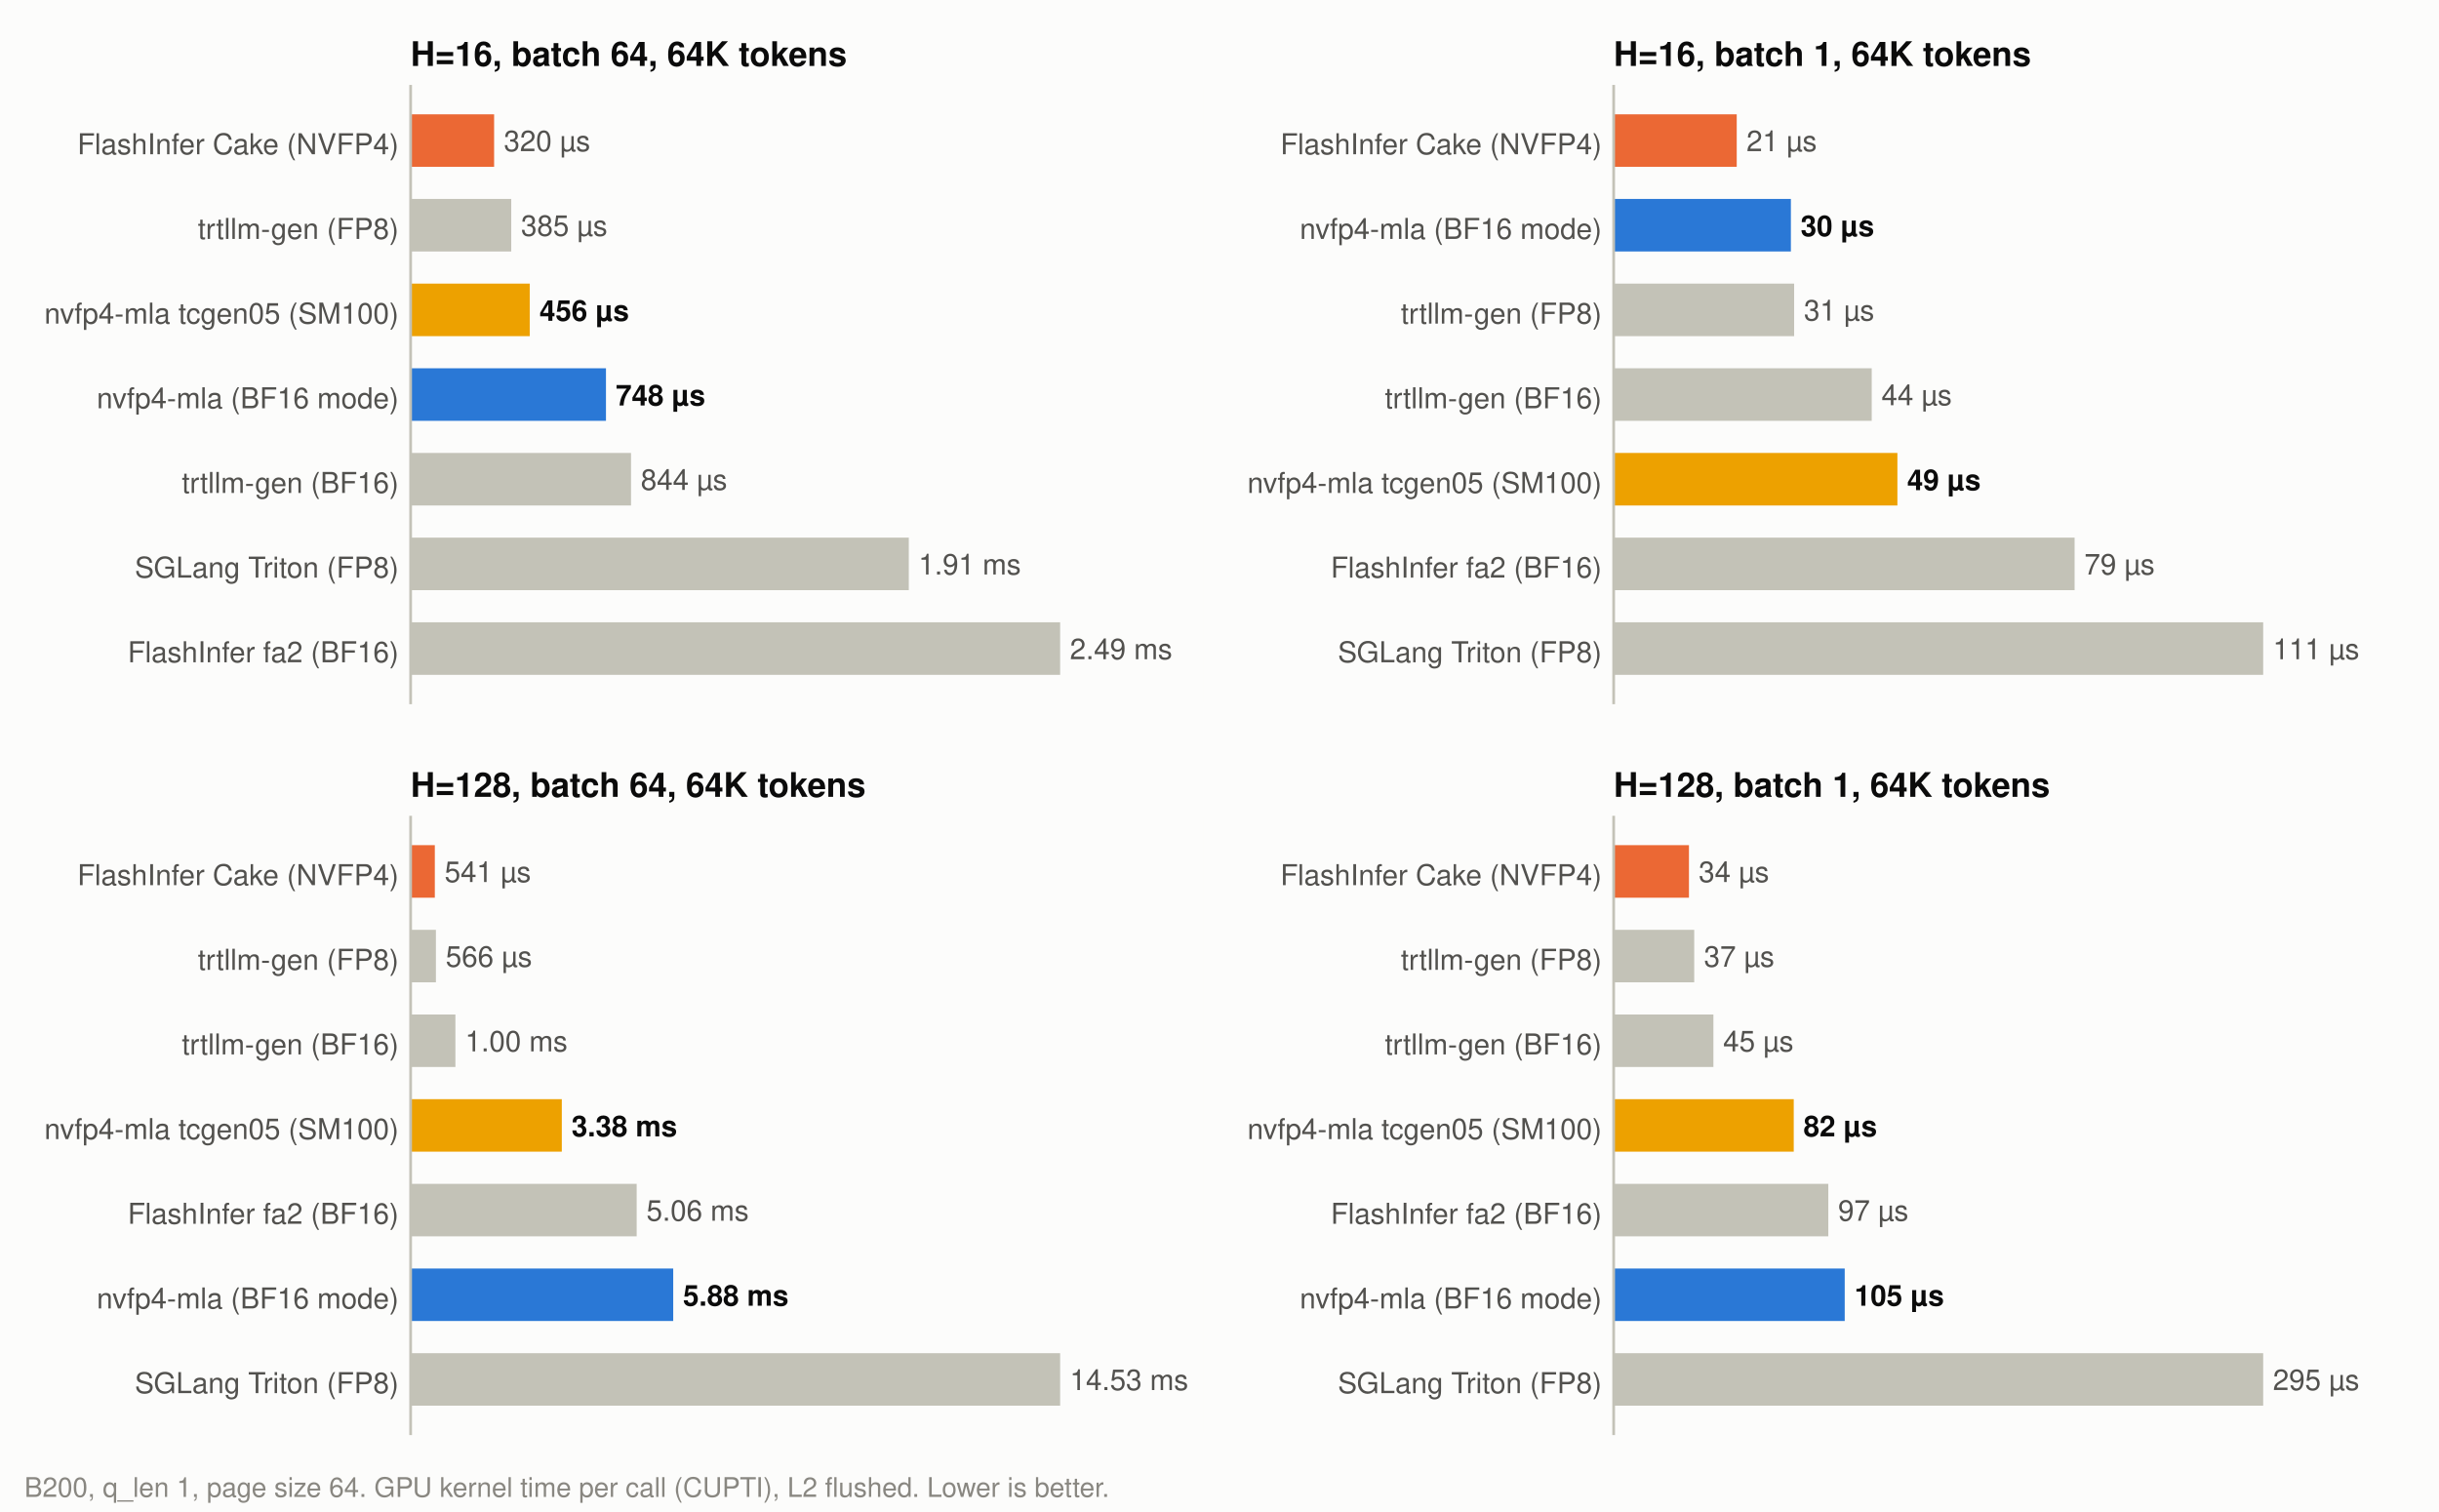
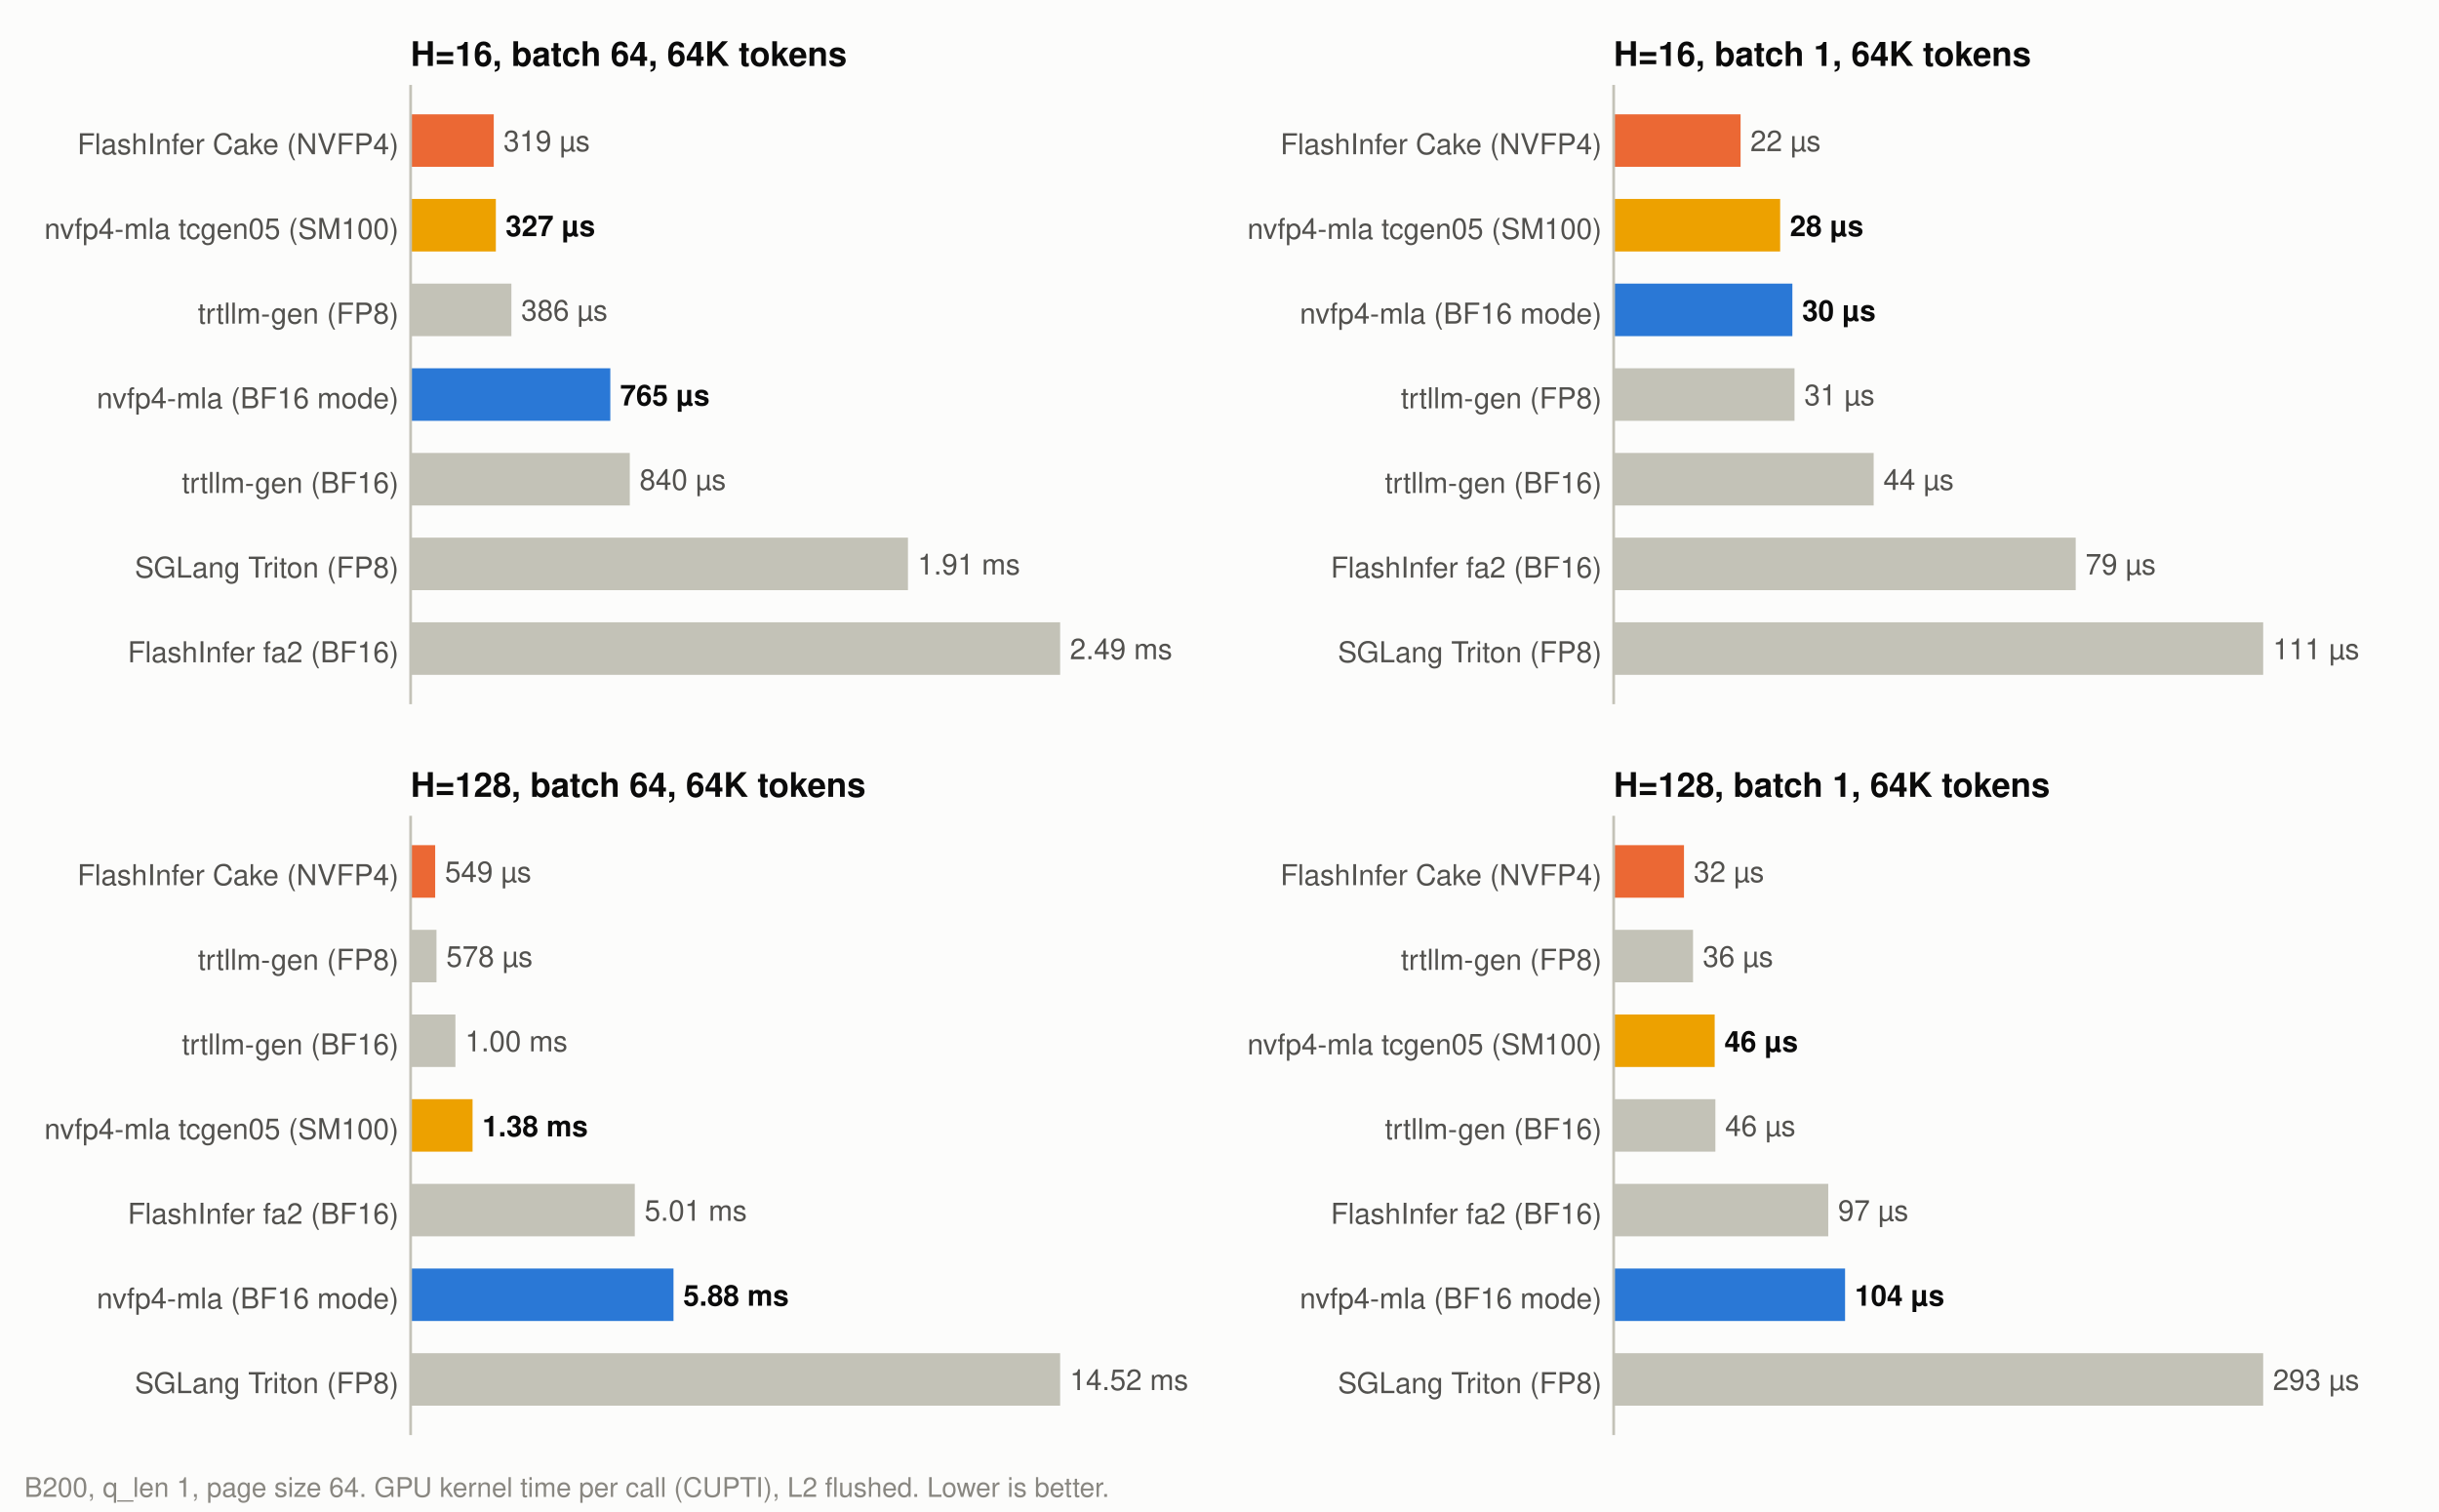
<svg xmlns="http://www.w3.org/2000/svg" width="720pt" height="446.4pt" viewBox="0 0 720 446.4" version="1.1">
  <defs>
    <style type="text/css">*{stroke-linejoin: round; stroke-linecap: butt}</style>
  </defs>
  <g id="figure_1">
    <g id="patch_1">
      <path d="M 0 446.4  L 720 446.4  L 720 0  L 0 0  z " style="fill: #fcfcfb" />
    </g>
    <g id="axes_1">
      <g id="patch_2">
        <path d="M 121.22 207.504  L 355.14 207.504  L 355.14 25.47  L 121.22 25.47  z " style="fill: #fcfcfb" />
      </g>
      <g id="matplotlib.axis_1" />
      <g id="matplotlib.axis_2">
        <g id="ytick_1">
          <g id="line2d_1" />
          <g id="text_1">
            <text style="font-size: 8.5px; font-family: 'Helvetica Neue', 'Helvetica', 'Arial', 'DejaVu Sans', sans-serif; text-anchor: end; fill: #52514e" x="117.72" y="195.526" transform="rotate(-0 117.72 195.5264)">FlashInfer fa2 (BF16)</text>
          </g>
        </g>
        <g id="ytick_2">
          <g id="line2d_2" />
          <g id="text_2">
            <text style="font-size: 8.5px; font-family: 'Helvetica Neue', 'Helvetica', 'Arial', 'DejaVu Sans', sans-serif; text-anchor: end; fill: #52514e" x="117.72" y="170.529" transform="rotate(-0 117.72 170.5286)">SGLang Triton (FP8)</text>
          </g>
        </g>
        <g id="ytick_3">
          <g id="line2d_3" />
          <g id="text_3">
            <text style="font-size: 8.5px; font-family: 'Helvetica Neue', 'Helvetica', 'Arial', 'DejaVu Sans', sans-serif; text-anchor: end; fill: #52514e" x="117.72" y="145.531" transform="rotate(-0 117.72 145.5308)">trtllm-gen (BF16)</text>
          </g>
        </g>
        <g id="ytick_4">
          <g id="line2d_4" />
          <g id="text_4">
            <text style="font-size: 8.5px; font-family: 'Helvetica Neue', 'Helvetica', 'Arial', 'DejaVu Sans', sans-serif; text-anchor: end; fill: #52514e" x="117.72" y="120.533" transform="rotate(-0 117.72 120.533)">nvfp4-mla (BF16 mode)</text>
          </g>
        </g>
        <g id="ytick_5">
          <g id="line2d_5" />
          <g id="text_5">
-             <text style="font-size: 8.5px; font-family: 'Helvetica Neue', 'Helvetica', 'Arial', 'DejaVu Sans', sans-serif; text-anchor: end; fill: #52514e" x="117.72" y="95.535" transform="rotate(-0 117.72 95.5352)">nvfp4-mla tcgen05 (SM100)</text>
+             <text style="font-size: 8.5px; font-family: 'Helvetica Neue', 'Helvetica', 'Arial', 'DejaVu Sans', sans-serif; text-anchor: end; fill: #52514e" x="117.72" y="95.535" transform="rotate(-0 117.72 95.5352)">trtllm-gen (FP8)</text>
          </g>
        </g>
        <g id="ytick_6">
          <g id="line2d_6" />
          <g id="text_6">
-             <text style="font-size: 8.5px; font-family: 'Helvetica Neue', 'Helvetica', 'Arial', 'DejaVu Sans', sans-serif; text-anchor: end; fill: #52514e" x="117.72" y="70.537" transform="rotate(-0 117.72 70.53739)">trtllm-gen (FP8)</text>
+             <text style="font-size: 8.5px; font-family: 'Helvetica Neue', 'Helvetica', 'Arial', 'DejaVu Sans', sans-serif; text-anchor: end; fill: #52514e" x="117.72" y="70.537" transform="rotate(-0 117.72 70.53739)">nvfp4-mla tcgen05 (SM100)</text>
          </g>
        </g>
        <g id="ytick_7">
          <g id="line2d_7" />
          <g id="text_7">
            <text style="font-size: 8.5px; font-family: 'Helvetica Neue', 'Helvetica', 'Arial', 'DejaVu Sans', sans-serif; text-anchor: end; fill: #52514e" x="117.72" y="45.54" transform="rotate(-0 117.72 45.53959)">FlashInfer Cake (NVFP4)</text>
          </g>
        </g>
      </g>
      <g id="patch_3">
        <path d="M 121.22 199.23  L 312.958 199.23  L 312.958 183.731  L 121.22 183.731  z " clip-path="url(#p1980fc313d)" style="fill: #c3c2b7" />
      </g>
      <g id="patch_4">
-         <path d="M 121.22 174.232  L 268.28 174.232  L 268.28 158.733  L 121.22 158.733  z " clip-path="url(#p1980fc313d)" style="fill: #c3c2b7" />
+         <path d="M 121.22 174.232  L 268.035 174.232  L 268.035 158.733  L 121.22 158.733  z " clip-path="url(#p1980fc313d)" style="fill: #c3c2b7" />
      </g>
      <g id="patch_5">
-         <path d="M 121.22 149.234  L 186.281 149.234  L 186.281 133.735  L 121.22 133.735  z " clip-path="url(#p1980fc313d)" style="fill: #c3c2b7" />
+         <path d="M 121.22 149.234  L 185.919 149.234  L 185.919 133.735  L 121.22 133.735  z " clip-path="url(#p1980fc313d)" style="fill: #c3c2b7" />
      </g>
      <g id="patch_6">
-         <path d="M 121.22 124.236  L 178.883 124.236  L 178.883 108.738  L 121.22 108.738  z " clip-path="url(#p1980fc313d)" style="fill: #2a78d6" />
+         <path d="M 121.22 124.236  L 180.169 124.236  L 180.169 108.738  L 121.22 108.738  z " clip-path="url(#p1980fc313d)" style="fill: #2a78d6" />
      </g>
      <g id="patch_7">
-         <path d="M 121.22 99.239  L 156.379 99.239  L 156.379 83.74  L 121.22 83.74  z " clip-path="url(#p1980fc313d)" style="fill: #eda100" />
+         <path d="M 121.22 99.239  L 150.968 99.239  L 150.968 83.74  L 121.22 83.74  z " clip-path="url(#p1980fc313d)" style="fill: #c3c2b7" />
      </g>
      <g id="patch_8">
-         <path d="M 121.22 74.241  L 150.921 74.241  L 150.921 58.742  L 121.22 58.742  z " clip-path="url(#p1980fc313d)" style="fill: #c3c2b7" />
+         <path d="M 121.22 74.241  L 146.375 74.241  L 146.375 58.742  L 121.22 58.742  z " clip-path="url(#p1980fc313d)" style="fill: #eda100" />
      </g>
      <g id="patch_9">
-         <path d="M 121.22 49.243  L 145.863 49.243  L 145.863 33.744  L 121.22 33.744  z " clip-path="url(#p1980fc313d)" style="fill: #eb6834" />
+         <path d="M 121.22 49.243  L 145.758 49.243  L 145.758 33.744  L 121.22 33.744  z " clip-path="url(#p1980fc313d)" style="fill: #eb6834" />
      </g>
      <g id="patch_10">
        <path d="M 121.22 207.504  L 121.22 25.47  " style="fill: none; stroke: #c3c2b7; stroke-width: 0.8; stroke-linejoin: miter; stroke-linecap: square" />
      </g>
      <g id="text_8">
        <text style="font-size: 8.5px; font-family: 'Helvetica Neue', 'Helvetica', 'Arial', 'DejaVu Sans', sans-serif; text-anchor: start; fill: #52514e" x="315.834" y="194.621" transform="rotate(-0 315.8338 194.6212)">2.49 ms</text>
      </g>
      <g id="text_9">
-         <text style="font-size: 8.5px; font-family: 'Helvetica Neue', 'Helvetica', 'Arial', 'DejaVu Sans', sans-serif; text-anchor: start; fill: #52514e" x="271.156" y="169.623" transform="rotate(-0 271.1559 169.6234)">1.91 ms</text>
+         <text style="font-size: 8.5px; font-family: 'Helvetica Neue', 'Helvetica', 'Arial', 'DejaVu Sans', sans-serif; text-anchor: start; fill: #52514e" x="270.911" y="169.623" transform="rotate(-0 270.9112 169.6234)">1.91 ms</text>
      </g>
      <g id="text_10">
-         <text style="font-size: 8.5px; font-family: 'Helvetica Neue', 'Helvetica', 'Arial', 'DejaVu Sans', sans-serif; text-anchor: start; fill: #52514e" x="189.157" y="144.626" transform="rotate(-0 189.1569 144.6256)">844 µs</text>
+         <text style="font-size: 8.5px; font-family: 'Helvetica Neue', 'Helvetica', 'Arial', 'DejaVu Sans', sans-serif; text-anchor: start; fill: #52514e" x="188.795" y="144.626" transform="rotate(-0 188.7951 144.6256)">840 µs</text>
      </g>
      <g id="text_11">
-         <text style="font-weight: 700; font-size: 8.5px; font-family: 'Helvetica Neue', 'Helvetica', 'Arial', 'DejaVu Sans', sans-serif; text-anchor: start; fill: #0b0b0b" x="181.759" y="119.709" transform="rotate(-0 181.7591 119.7085)">748 µs</text>
+         <text style="font-weight: 700; font-size: 8.5px; font-family: 'Helvetica Neue', 'Helvetica', 'Arial', 'DejaVu Sans', sans-serif; text-anchor: start; fill: #0b0b0b" x="183.045" y="119.709" transform="rotate(-0 183.0451 119.7085)">765 µs</text>
      </g>
      <g id="text_12">
-         <text style="font-weight: 700; font-size: 8.5px; font-family: 'Helvetica Neue', 'Helvetica', 'Arial', 'DejaVu Sans', sans-serif; text-anchor: start; fill: #0b0b0b" x="159.255" y="94.711" transform="rotate(-0 159.2552 94.7107)">456 µs</text>
+         <text style="font-size: 8.5px; font-family: 'Helvetica Neue', 'Helvetica', 'Arial', 'DejaVu Sans', sans-serif; text-anchor: start; fill: #52514e" x="153.844" y="94.63" transform="rotate(-0 153.8442 94.62995)">386 µs</text>
      </g>
      <g id="text_13">
-         <text style="font-size: 8.5px; font-family: 'Helvetica Neue', 'Helvetica', 'Arial', 'DejaVu Sans', sans-serif; text-anchor: start; fill: #52514e" x="153.797" y="69.632" transform="rotate(-0 153.7973 69.63214)">385 µs</text>
+         <text style="font-weight: 700; font-size: 8.5px; font-family: 'Helvetica Neue', 'Helvetica', 'Arial', 'DejaVu Sans', sans-serif; text-anchor: start; fill: #0b0b0b" x="149.251" y="69.713" transform="rotate(-0 149.2511 69.71289)">327 µs</text>
      </g>
      <g id="text_14">
-         <text style="font-size: 8.5px; font-family: 'Helvetica Neue', 'Helvetica', 'Arial', 'DejaVu Sans', sans-serif; text-anchor: start; fill: #52514e" x="148.739" y="44.634" transform="rotate(-0 148.7387 44.63434)">320 µs</text>
+         <text style="font-size: 8.5px; font-family: 'Helvetica Neue', 'Helvetica', 'Arial', 'DejaVu Sans', sans-serif; text-anchor: start; fill: #52514e" x="148.634" y="44.634" transform="rotate(-0 148.6342 44.63434)">319 µs</text>
      </g>
      <g id="text_15">
        <text style="font-weight: 700; font-size: 10px; font-family: 'Helvetica Neue', 'Helvetica', 'Arial', 'DejaVu Sans', sans-serif; text-anchor: start; fill: #0b0b0b" x="121.22" y="19.47" transform="rotate(-0 121.22 19.47)">H=16, batch 64, 64K tokens</text>
      </g>
    </g>
    <g id="axes_2">
      <g id="patch_11">
        <path d="M 476.36 207.504  L 710.28 207.504  L 710.28 25.47  L 476.36 25.47  z " style="fill: #fcfcfb" />
      </g>
      <g id="matplotlib.axis_3" />
      <g id="matplotlib.axis_4">
        <g id="ytick_8">
          <g id="line2d_8" />
          <g id="text_16">
            <text style="font-size: 8.5px; font-family: 'Helvetica Neue', 'Helvetica', 'Arial', 'DejaVu Sans', sans-serif; text-anchor: end; fill: #52514e" x="472.86" y="195.526" transform="rotate(-0 472.86 195.5264)">SGLang Triton (FP8)</text>
          </g>
        </g>
        <g id="ytick_9">
          <g id="line2d_9" />
          <g id="text_17">
            <text style="font-size: 8.5px; font-family: 'Helvetica Neue', 'Helvetica', 'Arial', 'DejaVu Sans', sans-serif; text-anchor: end; fill: #52514e" x="472.86" y="170.529" transform="rotate(-0 472.86 170.5286)">FlashInfer fa2 (BF16)</text>
          </g>
        </g>
        <g id="ytick_10">
          <g id="line2d_10" />
          <g id="text_18">
-             <text style="font-size: 8.5px; font-family: 'Helvetica Neue', 'Helvetica', 'Arial', 'DejaVu Sans', sans-serif; text-anchor: end; fill: #52514e" x="472.86" y="145.531" transform="rotate(-0 472.86 145.5308)">nvfp4-mla tcgen05 (SM100)</text>
+             <text style="font-size: 8.5px; font-family: 'Helvetica Neue', 'Helvetica', 'Arial', 'DejaVu Sans', sans-serif; text-anchor: end; fill: #52514e" x="472.86" y="145.531" transform="rotate(-0 472.86 145.5308)">trtllm-gen (BF16)</text>
          </g>
        </g>
        <g id="ytick_11">
          <g id="line2d_11" />
          <g id="text_19">
-             <text style="font-size: 8.5px; font-family: 'Helvetica Neue', 'Helvetica', 'Arial', 'DejaVu Sans', sans-serif; text-anchor: end; fill: #52514e" x="472.86" y="120.533" transform="rotate(-0 472.86 120.533)">trtllm-gen (BF16)</text>
+             <text style="font-size: 8.5px; font-family: 'Helvetica Neue', 'Helvetica', 'Arial', 'DejaVu Sans', sans-serif; text-anchor: end; fill: #52514e" x="472.86" y="120.533" transform="rotate(-0 472.86 120.533)">trtllm-gen (FP8)</text>
          </g>
        </g>
        <g id="ytick_12">
          <g id="line2d_12" />
          <g id="text_20">
-             <text style="font-size: 8.5px; font-family: 'Helvetica Neue', 'Helvetica', 'Arial', 'DejaVu Sans', sans-serif; text-anchor: end; fill: #52514e" x="472.86" y="95.535" transform="rotate(-0 472.86 95.5352)">trtllm-gen (FP8)</text>
+             <text style="font-size: 8.5px; font-family: 'Helvetica Neue', 'Helvetica', 'Arial', 'DejaVu Sans', sans-serif; text-anchor: end; fill: #52514e" x="472.86" y="95.535" transform="rotate(-0 472.86 95.5352)">nvfp4-mla (BF16 mode)</text>
          </g>
        </g>
        <g id="ytick_13">
          <g id="line2d_13" />
          <g id="text_21">
-             <text style="font-size: 8.5px; font-family: 'Helvetica Neue', 'Helvetica', 'Arial', 'DejaVu Sans', sans-serif; text-anchor: end; fill: #52514e" x="472.86" y="70.537" transform="rotate(-0 472.86 70.53739)">nvfp4-mla (BF16 mode)</text>
+             <text style="font-size: 8.5px; font-family: 'Helvetica Neue', 'Helvetica', 'Arial', 'DejaVu Sans', sans-serif; text-anchor: end; fill: #52514e" x="472.86" y="70.537" transform="rotate(-0 472.86 70.53739)">nvfp4-mla tcgen05 (SM100)</text>
          </g>
        </g>
        <g id="ytick_14">
          <g id="line2d_14" />
          <g id="text_22">
            <text style="font-size: 8.5px; font-family: 'Helvetica Neue', 'Helvetica', 'Arial', 'DejaVu Sans', sans-serif; text-anchor: end; fill: #52514e" x="472.86" y="45.54" transform="rotate(-0 472.86 45.53959)">FlashInfer Cake (NVFP4)</text>
          </g>
        </g>
      </g>
      <g id="patch_12">
        <path d="M 476.36 199.23  L 668.098 199.23  L 668.098 183.731  L 476.36 183.731  z " clip-path="url(#p9421e534e0)" style="fill: #c3c2b7" />
      </g>
      <g id="patch_13">
-         <path d="M 476.36 174.232  L 612.426 174.232  L 612.426 158.733  L 476.36 158.733  z " clip-path="url(#p9421e534e0)" style="fill: #c3c2b7" />
+         <path d="M 476.36 174.232  L 612.754 174.232  L 612.754 158.733  L 476.36 158.733  z " clip-path="url(#p9421e534e0)" style="fill: #c3c2b7" />
      </g>
      <g id="patch_14">
-         <path d="M 476.36 149.234  L 560.119 149.234  L 560.119 133.735  L 476.36 133.735  z " clip-path="url(#p9421e534e0)" style="fill: #eda100" />
+         <path d="M 476.36 149.234  L 553.114 149.234  L 553.114 133.735  L 476.36 133.735  z " clip-path="url(#p9421e534e0)" style="fill: #c3c2b7" />
      </g>
      <g id="patch_15">
-         <path d="M 476.36 124.236  L 552.539 124.236  L 552.539 108.738  L 476.36 108.738  z " clip-path="url(#p9421e534e0)" style="fill: #c3c2b7" />
+         <path d="M 476.36 124.236  L 529.748 124.236  L 529.748 108.738  L 476.36 108.738  z " clip-path="url(#p9421e534e0)" style="fill: #c3c2b7" />
      </g>
      <g id="patch_16">
-         <path d="M 476.36 99.239  L 529.636 99.239  L 529.636 83.74  L 476.36 83.74  z " clip-path="url(#p9421e534e0)" style="fill: #c3c2b7" />
+         <path d="M 476.36 99.239  L 529.115 99.239  L 529.115 83.74  L 476.36 83.74  z " clip-path="url(#p9421e534e0)" style="fill: #2a78d6" />
      </g>
      <g id="patch_17">
-         <path d="M 476.36 74.241  L 528.674 74.241  L 528.674 58.742  L 476.36 58.742  z " clip-path="url(#p9421e534e0)" style="fill: #2a78d6" />
+         <path d="M 476.36 74.241  L 525.505 74.241  L 525.505 58.742  L 476.36 58.742  z " clip-path="url(#p9421e534e0)" style="fill: #eda100" />
      </g>
      <g id="patch_18">
-         <path d="M 476.36 49.243  L 512.687 49.243  L 512.687 33.744  L 476.36 33.744  z " clip-path="url(#p9421e534e0)" style="fill: #eb6834" />
+         <path d="M 476.36 49.243  L 513.825 49.243  L 513.825 33.744  L 476.36 33.744  z " clip-path="url(#p9421e534e0)" style="fill: #eb6834" />
      </g>
      <g id="patch_19">
        <path d="M 476.36 207.504  L 476.36 25.47  " style="fill: none; stroke: #c3c2b7; stroke-width: 0.8; stroke-linejoin: miter; stroke-linecap: square" />
      </g>
      <g id="text_23">
        <text style="font-size: 8.5px; font-family: 'Helvetica Neue', 'Helvetica', 'Arial', 'DejaVu Sans', sans-serif; text-anchor: start; fill: #52514e" x="670.974" y="194.621" transform="rotate(-0 670.9738 194.6212)">111 µs</text>
      </g>
      <g id="text_24">
-         <text style="font-size: 8.5px; font-family: 'Helvetica Neue', 'Helvetica', 'Arial', 'DejaVu Sans', sans-serif; text-anchor: start; fill: #52514e" x="615.302" y="169.623" transform="rotate(-0 615.3021 169.6234)">79 µs</text>
+         <text style="font-size: 8.5px; font-family: 'Helvetica Neue', 'Helvetica', 'Arial', 'DejaVu Sans', sans-serif; text-anchor: start; fill: #52514e" x="615.63" y="169.623" transform="rotate(-0 615.6299 169.6234)">79 µs</text>
      </g>
      <g id="text_25">
-         <text style="font-weight: 700; font-size: 8.5px; font-family: 'Helvetica Neue', 'Helvetica', 'Arial', 'DejaVu Sans', sans-serif; text-anchor: start; fill: #0b0b0b" x="562.995" y="144.706" transform="rotate(-0 562.9947 144.7063)">49 µs</text>
+         <text style="font-size: 8.5px; font-family: 'Helvetica Neue', 'Helvetica', 'Arial', 'DejaVu Sans', sans-serif; text-anchor: start; fill: #52514e" x="555.99" y="144.626" transform="rotate(-0 555.9901 144.6256)">44 µs</text>
      </g>
      <g id="text_26">
-         <text style="font-size: 8.5px; font-family: 'Helvetica Neue', 'Helvetica', 'Arial', 'DejaVu Sans', sans-serif; text-anchor: start; fill: #52514e" x="555.415" y="119.628" transform="rotate(-0 555.4148 119.6278)">44 µs</text>
+         <text style="font-size: 8.5px; font-family: 'Helvetica Neue', 'Helvetica', 'Arial', 'DejaVu Sans', sans-serif; text-anchor: start; fill: #52514e" x="532.624" y="119.628" transform="rotate(-0 532.6245 119.6278)">31 µs</text>
      </g>
      <g id="text_27">
-         <text style="font-size: 8.5px; font-family: 'Helvetica Neue', 'Helvetica', 'Arial', 'DejaVu Sans', sans-serif; text-anchor: start; fill: #52514e" x="532.512" y="94.63" transform="rotate(-0 532.5118 94.62995)">31 µs</text>
+         <text style="font-weight: 700; font-size: 8.5px; font-family: 'Helvetica Neue', 'Helvetica', 'Arial', 'DejaVu Sans', sans-serif; text-anchor: start; fill: #0b0b0b" x="531.991" y="94.711" transform="rotate(-0 531.9915 94.7107)">30 µs</text>
      </g>
      <g id="text_28">
-         <text style="font-weight: 700; font-size: 8.5px; font-family: 'Helvetica Neue', 'Helvetica', 'Arial', 'DejaVu Sans', sans-serif; text-anchor: start; fill: #0b0b0b" x="531.55" y="69.713" transform="rotate(-0 531.5504 69.71289)">30 µs</text>
+         <text style="font-weight: 700; font-size: 8.5px; font-family: 'Helvetica Neue', 'Helvetica', 'Arial', 'DejaVu Sans', sans-serif; text-anchor: start; fill: #0b0b0b" x="528.381" y="69.713" transform="rotate(-0 528.3815 69.71289)">28 µs</text>
      </g>
      <g id="text_29">
-         <text style="font-size: 8.5px; font-family: 'Helvetica Neue', 'Helvetica', 'Arial', 'DejaVu Sans', sans-serif; text-anchor: start; fill: #52514e" x="515.563" y="44.634" transform="rotate(-0 515.5633 44.63434)">21 µs</text>
+         <text style="font-size: 8.5px; font-family: 'Helvetica Neue', 'Helvetica', 'Arial', 'DejaVu Sans', sans-serif; text-anchor: start; fill: #52514e" x="516.701" y="44.634" transform="rotate(-0 516.7008 44.63434)">22 µs</text>
      </g>
      <g id="text_30">
        <text style="font-weight: 700; font-size: 10px; font-family: 'Helvetica Neue', 'Helvetica', 'Arial', 'DejaVu Sans', sans-serif; text-anchor: start; fill: #0b0b0b" x="476.36" y="19.47" transform="rotate(-0 476.36 19.47)">H=16, batch 1, 64K tokens</text>
      </g>
    </g>
    <g id="axes_3">
      <g id="patch_20">
        <path d="M 121.22 423.288  L 355.14 423.288  L 355.14 241.254  L 121.22 241.254  z " style="fill: #fcfcfb" />
      </g>
      <g id="matplotlib.axis_5" />
      <g id="matplotlib.axis_6">
        <g id="ytick_15">
          <g id="line2d_15" />
          <g id="text_31">
            <text style="font-size: 8.5px; font-family: 'Helvetica Neue', 'Helvetica', 'Arial', 'DejaVu Sans', sans-serif; text-anchor: end; fill: #52514e" x="117.72" y="411.31" transform="rotate(-0 117.72 411.3104)">SGLang Triton (FP8)</text>
          </g>
        </g>
        <g id="ytick_16">
          <g id="line2d_16" />
          <g id="text_32">
            <text style="font-size: 8.5px; font-family: 'Helvetica Neue', 'Helvetica', 'Arial', 'DejaVu Sans', sans-serif; text-anchor: end; fill: #52514e" x="117.72" y="386.313" transform="rotate(-0 117.72 386.3126)">nvfp4-mla (BF16 mode)</text>
          </g>
        </g>
        <g id="ytick_17">
          <g id="line2d_17" />
          <g id="text_33">
            <text style="font-size: 8.5px; font-family: 'Helvetica Neue', 'Helvetica', 'Arial', 'DejaVu Sans', sans-serif; text-anchor: end; fill: #52514e" x="117.72" y="361.315" transform="rotate(-0 117.72 361.3148)">FlashInfer fa2 (BF16)</text>
          </g>
        </g>
        <g id="ytick_18">
          <g id="line2d_18" />
          <g id="text_34">
            <text style="font-size: 8.5px; font-family: 'Helvetica Neue', 'Helvetica', 'Arial', 'DejaVu Sans', sans-serif; text-anchor: end; fill: #52514e" x="117.72" y="336.317" transform="rotate(-0 117.72 336.317)">nvfp4-mla tcgen05 (SM100)</text>
          </g>
        </g>
        <g id="ytick_19">
          <g id="line2d_19" />
          <g id="text_35">
            <text style="font-size: 8.5px; font-family: 'Helvetica Neue', 'Helvetica', 'Arial', 'DejaVu Sans', sans-serif; text-anchor: end; fill: #52514e" x="117.72" y="311.319" transform="rotate(-0 117.72 311.3192)">trtllm-gen (BF16)</text>
          </g>
        </g>
        <g id="ytick_20">
          <g id="line2d_20" />
          <g id="text_36">
            <text style="font-size: 8.5px; font-family: 'Helvetica Neue', 'Helvetica', 'Arial', 'DejaVu Sans', sans-serif; text-anchor: end; fill: #52514e" x="117.72" y="286.321" transform="rotate(-0 117.72 286.3214)">trtllm-gen (FP8)</text>
          </g>
        </g>
        <g id="ytick_21">
          <g id="line2d_21" />
          <g id="text_37">
            <text style="font-size: 8.5px; font-family: 'Helvetica Neue', 'Helvetica', 'Arial', 'DejaVu Sans', sans-serif; text-anchor: end; fill: #52514e" x="117.72" y="261.324" transform="rotate(-0 117.72 261.3236)">FlashInfer Cake (NVFP4)</text>
          </g>
        </g>
      </g>
      <g id="patch_21">
        <path d="M 121.22 415.014  L 312.958 415.014  L 312.958 399.515  L 121.22 399.515  z " clip-path="url(#p25d452be41)" style="fill: #c3c2b7" />
      </g>
      <g id="patch_22">
-         <path d="M 121.22 390.016  L 198.736 390.016  L 198.736 374.517  L 121.22 374.517  z " clip-path="url(#p25d452be41)" style="fill: #2a78d6" />
+         <path d="M 121.22 390.016  L 198.818 390.016  L 198.818 374.517  L 121.22 374.517  z " clip-path="url(#p25d452be41)" style="fill: #2a78d6" />
      </g>
      <g id="patch_23">
-         <path d="M 121.22 365.018  L 187.95 365.018  L 187.95 349.519  L 121.22 349.519  z " clip-path="url(#p25d452be41)" style="fill: #c3c2b7" />
+         <path d="M 121.22 365.018  L 187.394 365.018  L 187.394 349.519  L 121.22 349.519  z " clip-path="url(#p25d452be41)" style="fill: #c3c2b7" />
      </g>
      <g id="patch_24">
-         <path d="M 121.22 340.02  L 165.847 340.02  L 165.847 324.522  L 121.22 324.522  z " clip-path="url(#p25d452be41)" style="fill: #eda100" />
+         <path d="M 121.22 340.02  L 139.502 340.02  L 139.502 324.522  L 121.22 324.522  z " clip-path="url(#p25d452be41)" style="fill: #eda100" />
      </g>
      <g id="patch_25">
-         <path d="M 121.22 315.023  L 134.436 315.023  L 134.436 299.524  L 121.22 299.524  z " clip-path="url(#p25d452be41)" style="fill: #c3c2b7" />
+         <path d="M 121.22 315.023  L 134.44 315.023  L 134.44 299.524  L 121.22 299.524  z " clip-path="url(#p25d452be41)" style="fill: #c3c2b7" />
      </g>
      <g id="patch_26">
-         <path d="M 121.22 290.025  L 128.682 290.025  L 128.682 274.526  L 121.22 274.526  z " clip-path="url(#p25d452be41)" style="fill: #c3c2b7" />
+         <path d="M 121.22 290.025  L 128.85 290.025  L 128.85 274.526  L 121.22 274.526  z " clip-path="url(#p25d452be41)" style="fill: #c3c2b7" />
      </g>
      <g id="patch_27">
-         <path d="M 121.22 265.027  L 128.36 265.027  L 128.36 249.528  L 121.22 249.528  z " clip-path="url(#p25d452be41)" style="fill: #eb6834" />
+         <path d="M 121.22 265.027  L 128.468 265.027  L 128.468 249.528  L 121.22 249.528  z " clip-path="url(#p25d452be41)" style="fill: #eb6834" />
      </g>
      <g id="patch_28">
        <path d="M 121.22 423.288  L 121.22 241.254  " style="fill: none; stroke: #c3c2b7; stroke-width: 0.8; stroke-linejoin: miter; stroke-linecap: square" />
      </g>
      <g id="text_38">
-         <text style="font-size: 8.5px; font-family: 'Helvetica Neue', 'Helvetica', 'Arial', 'DejaVu Sans', sans-serif; text-anchor: start; fill: #52514e" x="315.834" y="410.405" transform="rotate(-0 315.8338 410.4052)">14.53 ms</text>
+         <text style="font-size: 8.5px; font-family: 'Helvetica Neue', 'Helvetica', 'Arial', 'DejaVu Sans', sans-serif; text-anchor: start; fill: #52514e" x="315.834" y="410.405" transform="rotate(-0 315.8338 410.4052)">14.52 ms</text>
      </g>
      <g id="text_39">
-         <text style="font-weight: 700; font-size: 8.5px; font-family: 'Helvetica Neue', 'Helvetica', 'Arial', 'DejaVu Sans', sans-serif; text-anchor: start; fill: #0b0b0b" x="201.612" y="385.488" transform="rotate(-0 201.6116 385.4881)">5.88 ms</text>
+         <text style="font-weight: 700; font-size: 8.5px; font-family: 'Helvetica Neue', 'Helvetica', 'Arial', 'DejaVu Sans', sans-serif; text-anchor: start; fill: #0b0b0b" x="201.694" y="385.488" transform="rotate(-0 201.6937 385.4881)">5.88 ms</text>
      </g>
      <g id="text_40">
-         <text style="font-size: 8.5px; font-family: 'Helvetica Neue', 'Helvetica', 'Arial', 'DejaVu Sans', sans-serif; text-anchor: start; fill: #52514e" x="190.826" y="360.41" transform="rotate(-0 190.8257 360.4096)">5.06 ms</text>
+         <text style="font-size: 8.5px; font-family: 'Helvetica Neue', 'Helvetica', 'Arial', 'DejaVu Sans', sans-serif; text-anchor: start; fill: #52514e" x="190.271" y="360.41" transform="rotate(-0 190.2706 360.4096)">5.01 ms</text>
      </g>
      <g id="text_41">
-         <text style="font-weight: 700; font-size: 8.5px; font-family: 'Helvetica Neue', 'Helvetica', 'Arial', 'DejaVu Sans', sans-serif; text-anchor: start; fill: #0b0b0b" x="168.723" y="335.493" transform="rotate(-0 168.7228 335.4925)">3.38 ms</text>
+         <text style="font-weight: 700; font-size: 8.5px; font-family: 'Helvetica Neue', 'Helvetica', 'Arial', 'DejaVu Sans', sans-serif; text-anchor: start; fill: #0b0b0b" x="142.378" y="335.493" transform="rotate(-0 142.3776 335.4925)">1.38 ms</text>
      </g>
      <g id="text_42">
-         <text style="font-size: 8.5px; font-family: 'Helvetica Neue', 'Helvetica', 'Arial', 'DejaVu Sans', sans-serif; text-anchor: start; fill: #52514e" x="137.313" y="310.414" transform="rotate(-0 137.3126 310.4139)">1.00 ms</text>
+         <text style="font-size: 8.5px; font-family: 'Helvetica Neue', 'Helvetica', 'Arial', 'DejaVu Sans', sans-serif; text-anchor: start; fill: #52514e" x="137.316" y="310.414" transform="rotate(-0 137.3163 310.4139)">1.00 ms</text>
      </g>
      <g id="text_43">
-         <text style="font-size: 8.5px; font-family: 'Helvetica Neue', 'Helvetica', 'Arial', 'DejaVu Sans', sans-serif; text-anchor: start; fill: #52514e" x="131.558" y="285.416" transform="rotate(-0 131.558 285.4161)">566 µs</text>
+         <text style="font-size: 8.5px; font-family: 'Helvetica Neue', 'Helvetica', 'Arial', 'DejaVu Sans', sans-serif; text-anchor: start; fill: #52514e" x="131.726" y="285.416" transform="rotate(-0 131.7262 285.4161)">578 µs</text>
      </g>
      <g id="text_44">
-         <text style="font-size: 8.5px; font-family: 'Helvetica Neue', 'Helvetica', 'Arial', 'DejaVu Sans', sans-serif; text-anchor: start; fill: #52514e" x="131.236" y="260.418" transform="rotate(-0 131.2362 260.4183)">541 µs</text>
+         <text style="font-size: 8.5px; font-family: 'Helvetica Neue', 'Helvetica', 'Arial', 'DejaVu Sans', sans-serif; text-anchor: start; fill: #52514e" x="131.344" y="260.418" transform="rotate(-0 131.3437 260.4183)">549 µs</text>
      </g>
      <g id="text_45">
        <text style="font-weight: 700; font-size: 10px; font-family: 'Helvetica Neue', 'Helvetica', 'Arial', 'DejaVu Sans', sans-serif; text-anchor: start; fill: #0b0b0b" x="121.22" y="235.254" transform="rotate(-0 121.22 235.254)">H=128, batch 64, 64K tokens</text>
      </g>
    </g>
    <g id="axes_4">
      <g id="patch_29">
        <path d="M 476.36 423.288  L 710.28 423.288  L 710.28 241.254  L 476.36 241.254  z " style="fill: #fcfcfb" />
      </g>
      <g id="matplotlib.axis_7" />
      <g id="matplotlib.axis_8">
        <g id="ytick_22">
          <g id="line2d_22" />
          <g id="text_46">
            <text style="font-size: 8.5px; font-family: 'Helvetica Neue', 'Helvetica', 'Arial', 'DejaVu Sans', sans-serif; text-anchor: end; fill: #52514e" x="472.86" y="411.31" transform="rotate(-0 472.86 411.3104)">SGLang Triton (FP8)</text>
          </g>
        </g>
        <g id="ytick_23">
          <g id="line2d_23" />
          <g id="text_47">
            <text style="font-size: 8.5px; font-family: 'Helvetica Neue', 'Helvetica', 'Arial', 'DejaVu Sans', sans-serif; text-anchor: end; fill: #52514e" x="472.86" y="386.313" transform="rotate(-0 472.86 386.3126)">nvfp4-mla (BF16 mode)</text>
          </g>
        </g>
        <g id="ytick_24">
          <g id="line2d_24" />
          <g id="text_48">
            <text style="font-size: 8.5px; font-family: 'Helvetica Neue', 'Helvetica', 'Arial', 'DejaVu Sans', sans-serif; text-anchor: end; fill: #52514e" x="472.86" y="361.315" transform="rotate(-0 472.86 361.3148)">FlashInfer fa2 (BF16)</text>
          </g>
        </g>
        <g id="ytick_25">
          <g id="line2d_25" />
          <g id="text_49">
-             <text style="font-size: 8.5px; font-family: 'Helvetica Neue', 'Helvetica', 'Arial', 'DejaVu Sans', sans-serif; text-anchor: end; fill: #52514e" x="472.86" y="336.317" transform="rotate(-0 472.86 336.317)">nvfp4-mla tcgen05 (SM100)</text>
+             <text style="font-size: 8.5px; font-family: 'Helvetica Neue', 'Helvetica', 'Arial', 'DejaVu Sans', sans-serif; text-anchor: end; fill: #52514e" x="472.86" y="336.317" transform="rotate(-0 472.86 336.317)">trtllm-gen (BF16)</text>
          </g>
        </g>
        <g id="ytick_26">
          <g id="line2d_26" />
          <g id="text_50">
-             <text style="font-size: 8.5px; font-family: 'Helvetica Neue', 'Helvetica', 'Arial', 'DejaVu Sans', sans-serif; text-anchor: end; fill: #52514e" x="472.86" y="311.319" transform="rotate(-0 472.86 311.3192)">trtllm-gen (BF16)</text>
+             <text style="font-size: 8.5px; font-family: 'Helvetica Neue', 'Helvetica', 'Arial', 'DejaVu Sans', sans-serif; text-anchor: end; fill: #52514e" x="472.86" y="311.319" transform="rotate(-0 472.86 311.3192)">nvfp4-mla tcgen05 (SM100)</text>
          </g>
        </g>
        <g id="ytick_27">
          <g id="line2d_27" />
          <g id="text_51">
            <text style="font-size: 8.5px; font-family: 'Helvetica Neue', 'Helvetica', 'Arial', 'DejaVu Sans', sans-serif; text-anchor: end; fill: #52514e" x="472.86" y="286.321" transform="rotate(-0 472.86 286.3214)">trtllm-gen (FP8)</text>
          </g>
        </g>
        <g id="ytick_28">
          <g id="line2d_28" />
          <g id="text_52">
            <text style="font-size: 8.5px; font-family: 'Helvetica Neue', 'Helvetica', 'Arial', 'DejaVu Sans', sans-serif; text-anchor: end; fill: #52514e" x="472.86" y="261.324" transform="rotate(-0 472.86 261.3236)">FlashInfer Cake (NVFP4)</text>
          </g>
        </g>
      </g>
      <g id="patch_30">
        <path d="M 476.36 415.014  L 668.098 415.014  L 668.098 399.515  L 476.36 399.515  z " clip-path="url(#p6bf1d24e10)" style="fill: #c3c2b7" />
      </g>
      <g id="patch_31">
-         <path d="M 476.36 390.016  L 544.569 390.016  L 544.569 374.517  L 476.36 374.517  z " clip-path="url(#p6bf1d24e10)" style="fill: #2a78d6" />
+         <path d="M 476.36 390.016  L 544.67 390.016  L 544.67 374.517  L 476.36 374.517  z " clip-path="url(#p6bf1d24e10)" style="fill: #2a78d6" />
      </g>
      <g id="patch_32">
-         <path d="M 476.36 365.018  L 539.72 365.018  L 539.72 349.519  L 476.36 349.519  z " clip-path="url(#p6bf1d24e10)" style="fill: #c3c2b7" />
+         <path d="M 476.36 365.018  L 539.705 365.018  L 539.705 349.519  L 476.36 349.519  z " clip-path="url(#p6bf1d24e10)" style="fill: #c3c2b7" />
      </g>
      <g id="patch_33">
-         <path d="M 476.36 340.02  L 529.517 340.02  L 529.517 324.522  L 476.36 324.522  z " clip-path="url(#p6bf1d24e10)" style="fill: #eda100" />
+         <path d="M 476.36 340.02  L 506.387 340.02  L 506.387 324.522  L 476.36 324.522  z " clip-path="url(#p6bf1d24e10)" style="fill: #c3c2b7" />
      </g>
      <g id="patch_34">
-         <path d="M 476.36 315.023  L 505.804 315.023  L 505.804 299.524  L 476.36 299.524  z " clip-path="url(#p6bf1d24e10)" style="fill: #c3c2b7" />
+         <path d="M 476.36 315.023  L 506.178 315.023  L 506.178 299.524  L 476.36 299.524  z " clip-path="url(#p6bf1d24e10)" style="fill: #eda100" />
      </g>
      <g id="patch_35">
-         <path d="M 476.36 290.025  L 500.139 290.025  L 500.139 274.526  L 476.36 274.526  z " clip-path="url(#p6bf1d24e10)" style="fill: #c3c2b7" />
+         <path d="M 476.36 290.025  L 499.787 290.025  L 499.787 274.526  L 476.36 274.526  z " clip-path="url(#p6bf1d24e10)" style="fill: #c3c2b7" />
      </g>
      <g id="patch_36">
-         <path d="M 476.36 265.027  L 498.585 265.027  L 498.585 249.528  L 476.36 249.528  z " clip-path="url(#p6bf1d24e10)" style="fill: #eb6834" />
+         <path d="M 476.36 265.027  L 497.117 265.027  L 497.117 249.528  L 476.36 249.528  z " clip-path="url(#p6bf1d24e10)" style="fill: #eb6834" />
      </g>
      <g id="patch_37">
        <path d="M 476.36 423.288  L 476.36 241.254  " style="fill: none; stroke: #c3c2b7; stroke-width: 0.8; stroke-linejoin: miter; stroke-linecap: square" />
      </g>
      <g id="text_53">
-         <text style="font-size: 8.5px; font-family: 'Helvetica Neue', 'Helvetica', 'Arial', 'DejaVu Sans', sans-serif; text-anchor: start; fill: #52514e" x="670.974" y="410.405" transform="rotate(-0 670.9738 410.4052)">295 µs</text>
+         <text style="font-size: 8.5px; font-family: 'Helvetica Neue', 'Helvetica', 'Arial', 'DejaVu Sans', sans-serif; text-anchor: start; fill: #52514e" x="670.974" y="410.405" transform="rotate(-0 670.9738 410.4052)">293 µs</text>
      </g>
      <g id="text_54">
-         <text style="font-weight: 700; font-size: 8.5px; font-family: 'Helvetica Neue', 'Helvetica', 'Arial', 'DejaVu Sans', sans-serif; text-anchor: start; fill: #0b0b0b" x="547.445" y="385.488" transform="rotate(-0 547.4447 385.4881)">105 µs</text>
+         <text style="font-weight: 700; font-size: 8.5px; font-family: 'Helvetica Neue', 'Helvetica', 'Arial', 'DejaVu Sans', sans-serif; text-anchor: start; fill: #0b0b0b" x="547.547" y="385.488" transform="rotate(-0 547.5465 385.4881)">104 µs</text>
      </g>
      <g id="text_55">
-         <text style="font-size: 8.5px; font-family: 'Helvetica Neue', 'Helvetica', 'Arial', 'DejaVu Sans', sans-serif; text-anchor: start; fill: #52514e" x="542.596" y="360.41" transform="rotate(-0 542.5964 360.4096)">97 µs</text>
+         <text style="font-size: 8.5px; font-family: 'Helvetica Neue', 'Helvetica', 'Arial', 'DejaVu Sans', sans-serif; text-anchor: start; fill: #52514e" x="542.581" y="360.41" transform="rotate(-0 542.5808 360.4096)">97 µs</text>
      </g>
      <g id="text_56">
-         <text style="font-weight: 700; font-size: 8.5px; font-family: 'Helvetica Neue', 'Helvetica', 'Arial', 'DejaVu Sans', sans-serif; text-anchor: start; fill: #0b0b0b" x="532.393" y="335.493" transform="rotate(-0 532.3927 335.4925)">82 µs</text>
+         <text style="font-size: 8.5px; font-family: 'Helvetica Neue', 'Helvetica', 'Arial', 'DejaVu Sans', sans-serif; text-anchor: start; fill: #52514e" x="509.263" y="335.412" transform="rotate(-0 509.2629 335.4117)">46 µs</text>
      </g>
      <g id="text_57">
-         <text style="font-size: 8.5px; font-family: 'Helvetica Neue', 'Helvetica', 'Arial', 'DejaVu Sans', sans-serif; text-anchor: start; fill: #52514e" x="508.68" y="310.414" transform="rotate(-0 508.6799 310.4139)">45 µs</text>
+         <text style="font-weight: 700; font-size: 8.5px; font-family: 'Helvetica Neue', 'Helvetica', 'Arial', 'DejaVu Sans', sans-serif; text-anchor: start; fill: #0b0b0b" x="509.054" y="310.495" transform="rotate(-0 509.0541 310.4947)">46 µs</text>
      </g>
      <g id="text_58">
-         <text style="font-size: 8.5px; font-family: 'Helvetica Neue', 'Helvetica', 'Arial', 'DejaVu Sans', sans-serif; text-anchor: start; fill: #52514e" x="503.015" y="285.416" transform="rotate(-0 503.015 285.4161)">37 µs</text>
+         <text style="font-size: 8.5px; font-family: 'Helvetica Neue', 'Helvetica', 'Arial', 'DejaVu Sans', sans-serif; text-anchor: start; fill: #52514e" x="502.663" y="285.416" transform="rotate(-0 502.6633 285.4161)">36 µs</text>
      </g>
      <g id="text_59">
-         <text style="font-size: 8.5px; font-family: 'Helvetica Neue', 'Helvetica', 'Arial', 'DejaVu Sans', sans-serif; text-anchor: start; fill: #52514e" x="501.461" y="260.418" transform="rotate(-0 501.4615 260.4183)">34 µs</text>
+         <text style="font-size: 8.5px; font-family: 'Helvetica Neue', 'Helvetica', 'Arial', 'DejaVu Sans', sans-serif; text-anchor: start; fill: #52514e" x="499.993" y="260.418" transform="rotate(-0 499.9926 260.4183)">32 µs</text>
      </g>
      <g id="text_60">
        <text style="font-weight: 700; font-size: 10px; font-family: 'Helvetica Neue', 'Helvetica', 'Arial', 'DejaVu Sans', sans-serif; text-anchor: start; fill: #0b0b0b" x="476.36" y="235.254" transform="rotate(-0 476.36 235.254)">H=128, batch 1, 64K tokens</text>
      </g>
    </g>
    <g id="text_61">
      <text style="font-size: 8px; font-family: 'Helvetica Neue', 'Helvetica', 'Arial', 'DejaVu Sans', sans-serif; text-anchor: start; fill: #898781" x="7.2" y="441.936" transform="rotate(-0 7.2 441.936)">B200, q_len 1, page size 64. GPU kernel time per call (CUPTI), L2 flushed. Lower is better.</text>
    </g>
  </g>
  <defs>
    <clipPath id="p1980fc313d">
      <rect x="121.22" y="25.47" width="233.92" height="182.034" />
    </clipPath>
    <clipPath id="p9421e534e0">
      <rect x="476.36" y="25.47" width="233.92" height="182.034" />
    </clipPath>
    <clipPath id="p25d452be41">
      <rect x="121.22" y="241.254" width="233.92" height="182.034" />
    </clipPath>
    <clipPath id="p6bf1d24e10">
      <rect x="476.36" y="241.254" width="233.92" height="182.034" />
    </clipPath>
  </defs>
</svg>
